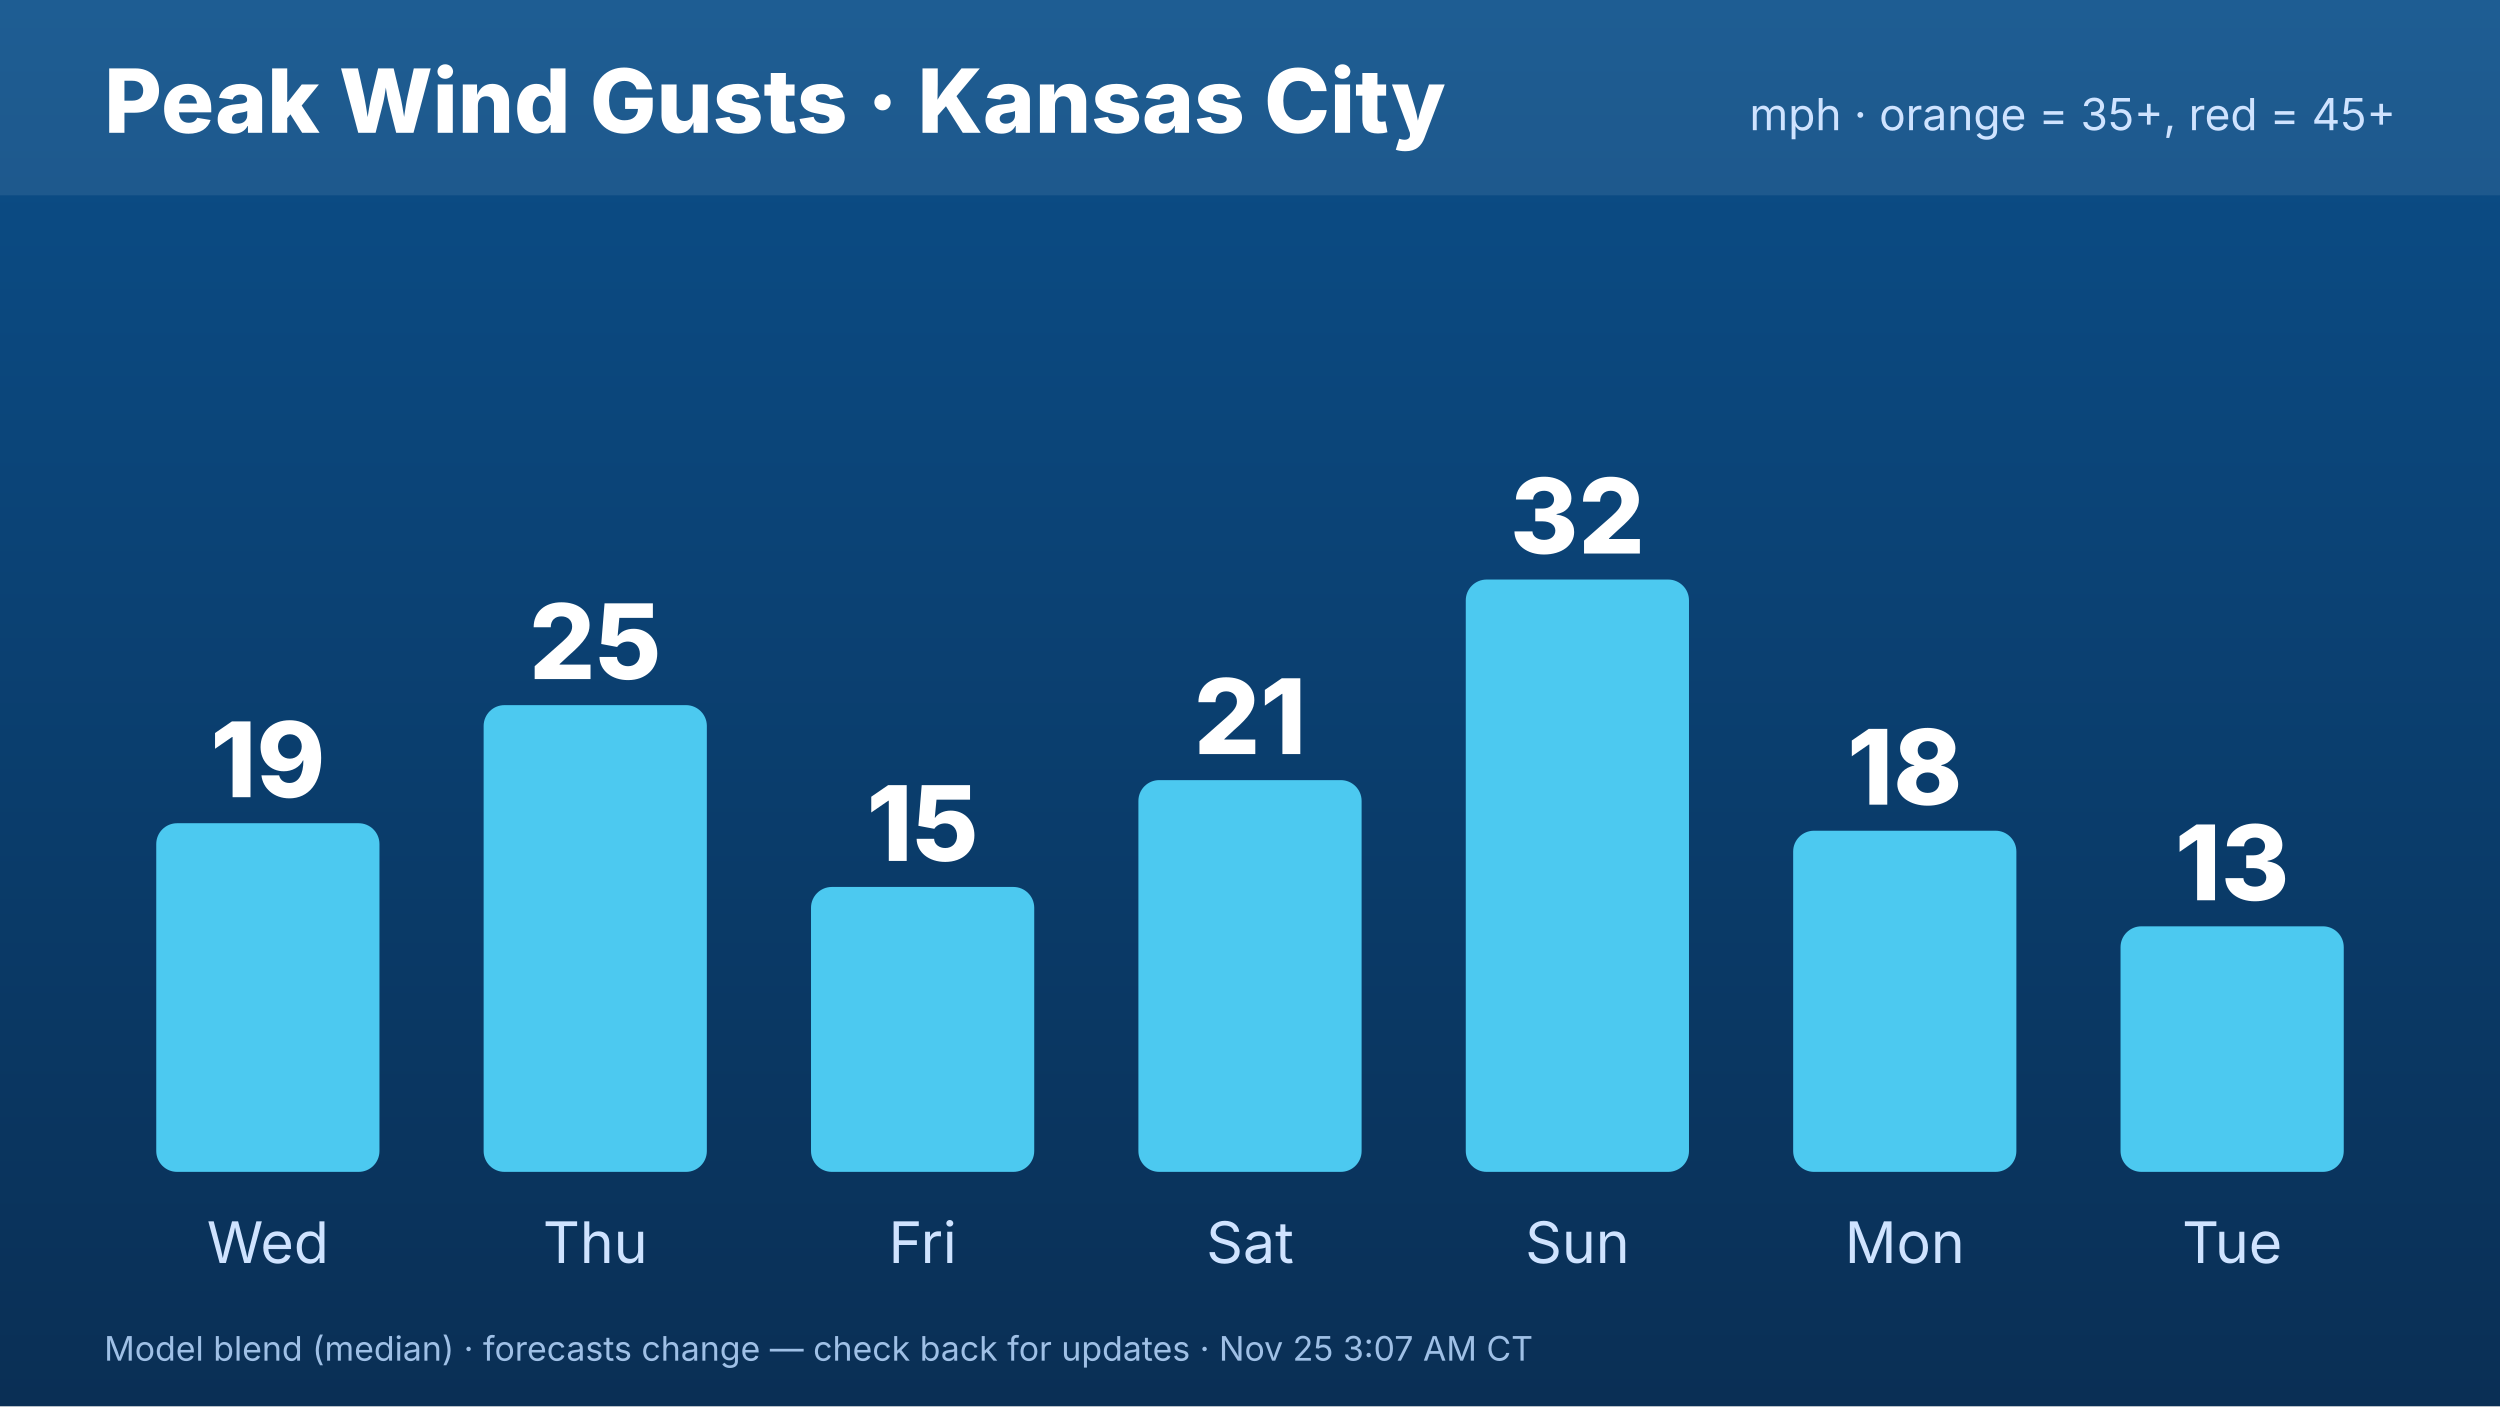
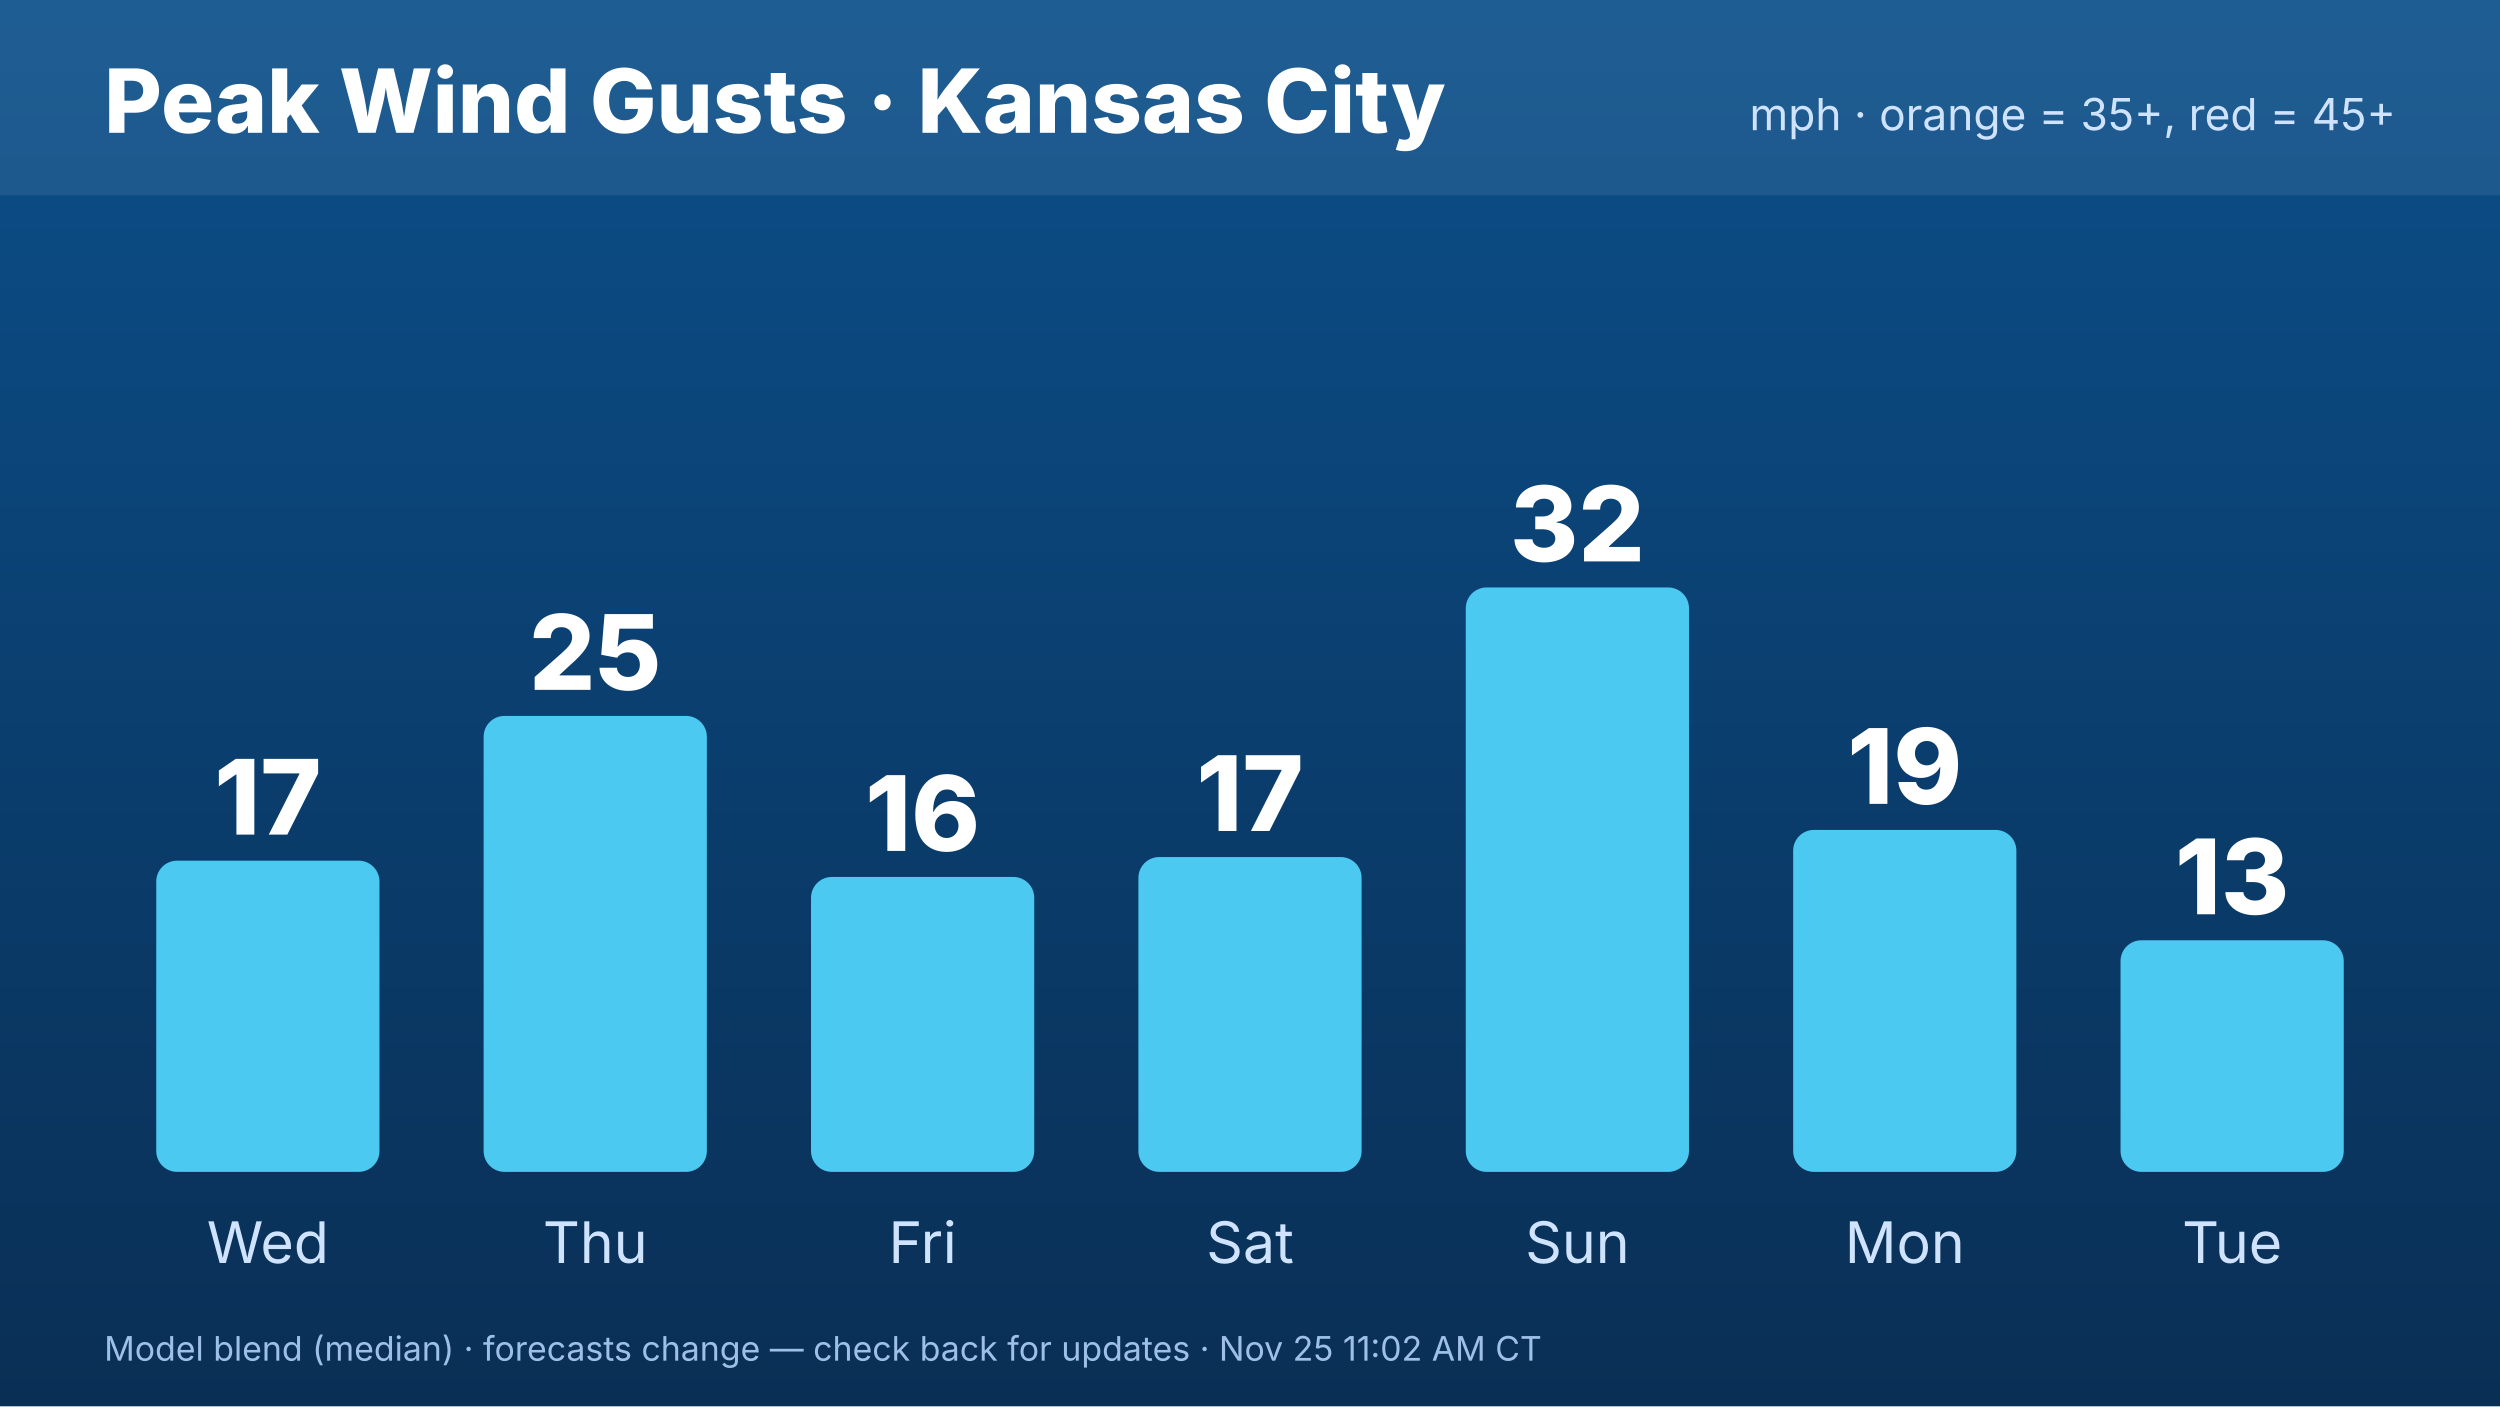
<svg xmlns="http://www.w3.org/2000/svg" width="1920" height="1080" viewBox="0 0 1920 1080" font-family="Inter,Helvetica,Arial,sans-serif">
  <defs>
    <linearGradient id="bg" x1="0" y1="0" x2="0" y2="1">
      <stop offset="0" stop-color="#0b4f8a" />
      <stop offset="1" stop-color="#0a2f55" />
    </linearGradient>
  </defs>
  <rect width="1920" height="1080" fill="url(#bg)" />
  <rect x="0" y="0" width="1920" height="150" fill="#ffffff" opacity=".08" />
  <text x="80" y="102" font-size="68" font-weight="800" fill="#fff">Peak Wind Gusts · Kansas City</text>
  <text x="1840" y="100" font-size="34" fill="#cfe3ff" text-anchor="end">mph · orange = 35+, red = 45+</text>
-   <rect x="120.0" y="632.237" width="171.429" height="267.763" rx="16" fill="#4cc9f0" />
-   <text x="205.714" y="612.237" font-size="80" font-weight="800" fill="#fff" text-anchor="middle">19</text>
+   <rect x="120.0" y="660.993" width="171.429" height="239.007" rx="16" fill="#4cc9f0" />
+   <text x="205.714" y="640.993" font-size="80" font-weight="800" fill="#fff" text-anchor="middle">17</text>
  <text x="205.714" y="970" font-size="44" fill="#cfe3ff" text-anchor="middle">Wed</text>
-   <rect x="371.429" y="541.542" width="171.429" height="358.458" rx="16" fill="#4cc9f0" />
-   <text x="457.143" y="521.542" font-size="80" font-weight="800" fill="#fff" text-anchor="middle">25</text>
+   <rect x="371.429" y="549.826" width="171.429" height="350.174" rx="16" fill="#4cc9f0" />
+   <text x="457.143" y="529.826" font-size="80" font-weight="800" fill="#fff" text-anchor="middle">25</text>
  <text x="457.143" y="970" font-size="44" fill="#cfe3ff" text-anchor="middle">Thu</text>
-   <rect x="622.857" y="681.183" width="171.429" height="218.817" rx="16" fill="#4cc9f0" />
-   <text x="708.571" y="661.183" font-size="80" font-weight="800" fill="#fff" text-anchor="middle">15</text>
+   <rect x="622.857" y="673.499" width="171.429" height="226.501" rx="16" fill="#4cc9f0" />
+   <text x="708.571" y="653.499" font-size="80" font-weight="800" fill="#fff" text-anchor="middle">16</text>
  <text x="708.571" y="970" font-size="44" fill="#cfe3ff" text-anchor="middle">Fri</text>
-   <rect x="874.286" y="599.126" width="171.429" height="300.874" rx="16" fill="#4cc9f0" />
-   <text x="960" y="579.126" font-size="80" font-weight="800" fill="#fff" text-anchor="middle">21</text>
+   <rect x="874.286" y="658.213" width="171.429" height="241.787" rx="16" fill="#4cc9f0" />
+   <text x="960" y="638.213" font-size="80" font-weight="800" fill="#fff" text-anchor="middle">17</text>
  <text x="960" y="970" font-size="44" fill="#cfe3ff" text-anchor="middle">Sat</text>
-   <rect x="1125.714" y="445.09" width="171.429" height="454.91" rx="16" fill="#4cc9f0" />
-   <text x="1211.429" y="425.09" font-size="80" font-weight="800" fill="#fff" text-anchor="middle">32</text>
+   <rect x="1125.714" y="451.166" width="171.429" height="448.834" rx="16" fill="#4cc9f0" />
+   <text x="1211.429" y="431.166" font-size="80" font-weight="800" fill="#fff" text-anchor="middle">32</text>
  <text x="1211.429" y="970" font-size="44" fill="#cfe3ff" text-anchor="middle">Sun</text>
-   <rect x="1377.143" y="637.995" width="171.429" height="262.005" rx="16" fill="#4cc9f0" />
-   <text x="1462.857" y="617.995" font-size="80" font-weight="800" fill="#fff" text-anchor="middle">18</text>
+   <rect x="1377.143" y="637.37" width="171.429" height="262.63" rx="16" fill="#4cc9f0" />
+   <text x="1462.857" y="617.37" font-size="80" font-weight="800" fill="#fff" text-anchor="middle">19</text>
  <text x="1462.857" y="970" font-size="44" fill="#cfe3ff" text-anchor="middle">Mon</text>
-   <rect x="1628.571" y="711.414" width="171.429" height="188.586" rx="16" fill="#4cc9f0" />
-   <text x="1714.286" y="691.414" font-size="80" font-weight="800" fill="#fff" text-anchor="middle">13</text>
+   <rect x="1628.571" y="722.134" width="171.429" height="177.866" rx="16" fill="#4cc9f0" />
+   <text x="1714.286" y="702.134" font-size="80" font-weight="800" fill="#fff" text-anchor="middle">13</text>
  <text x="1714.286" y="970" font-size="44" fill="#cfe3ff" text-anchor="middle">Tue</text>
-   <text x="80" y="1045" font-size="26" fill="#9fc0e6">Model blend (median) · forecasts change — check back for updates · Nov 25 3:07 AM CT</text>
+   <text x="80" y="1045" font-size="26" fill="#9fc0e6">Model blend (median) · forecasts change — check back for updates · Nov 25 11:02 AM CT</text>
</svg>
